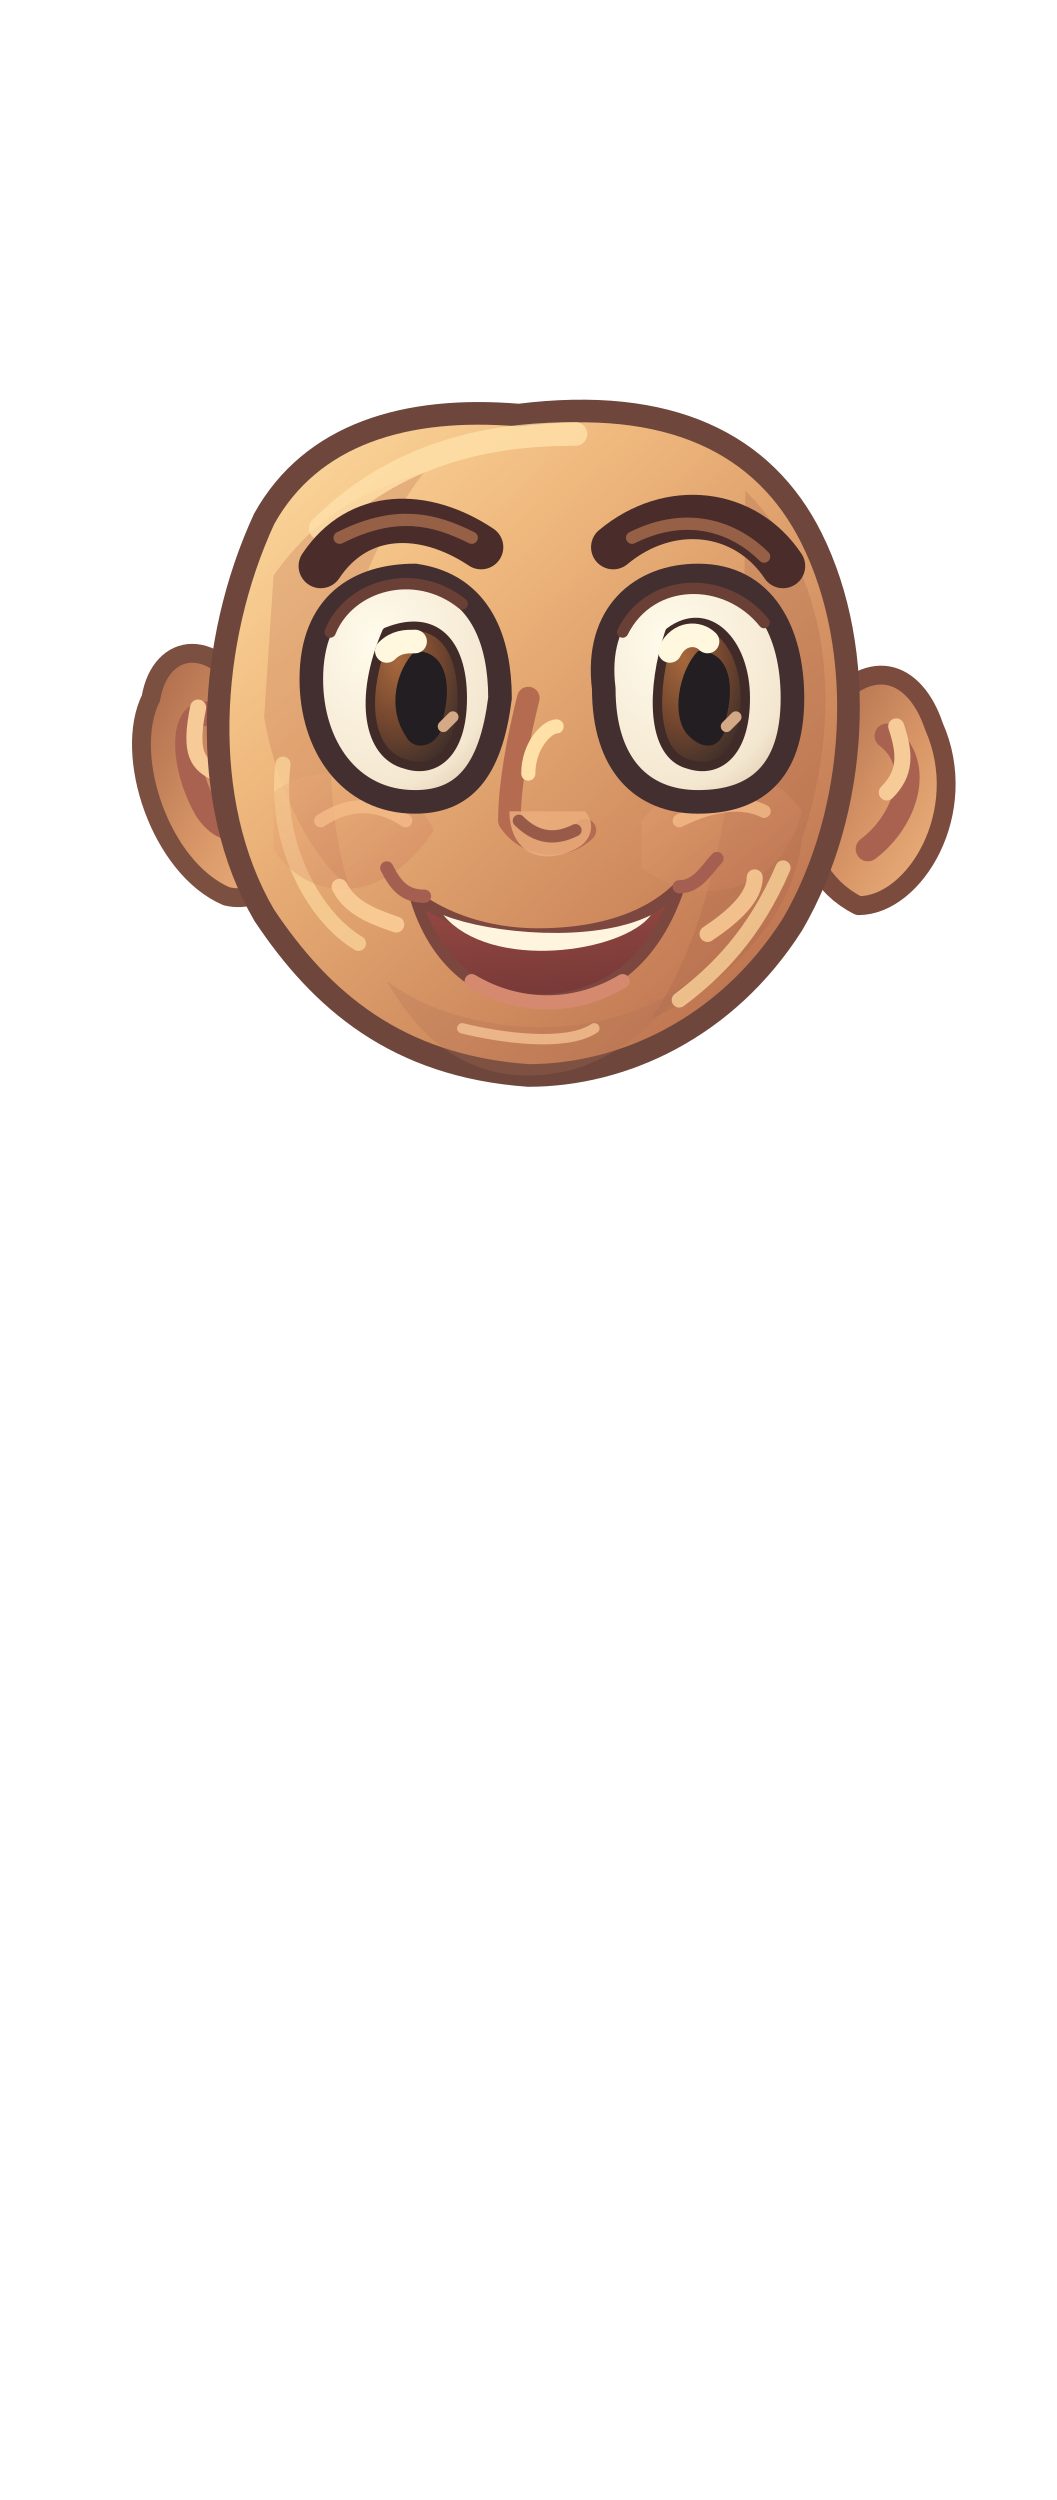
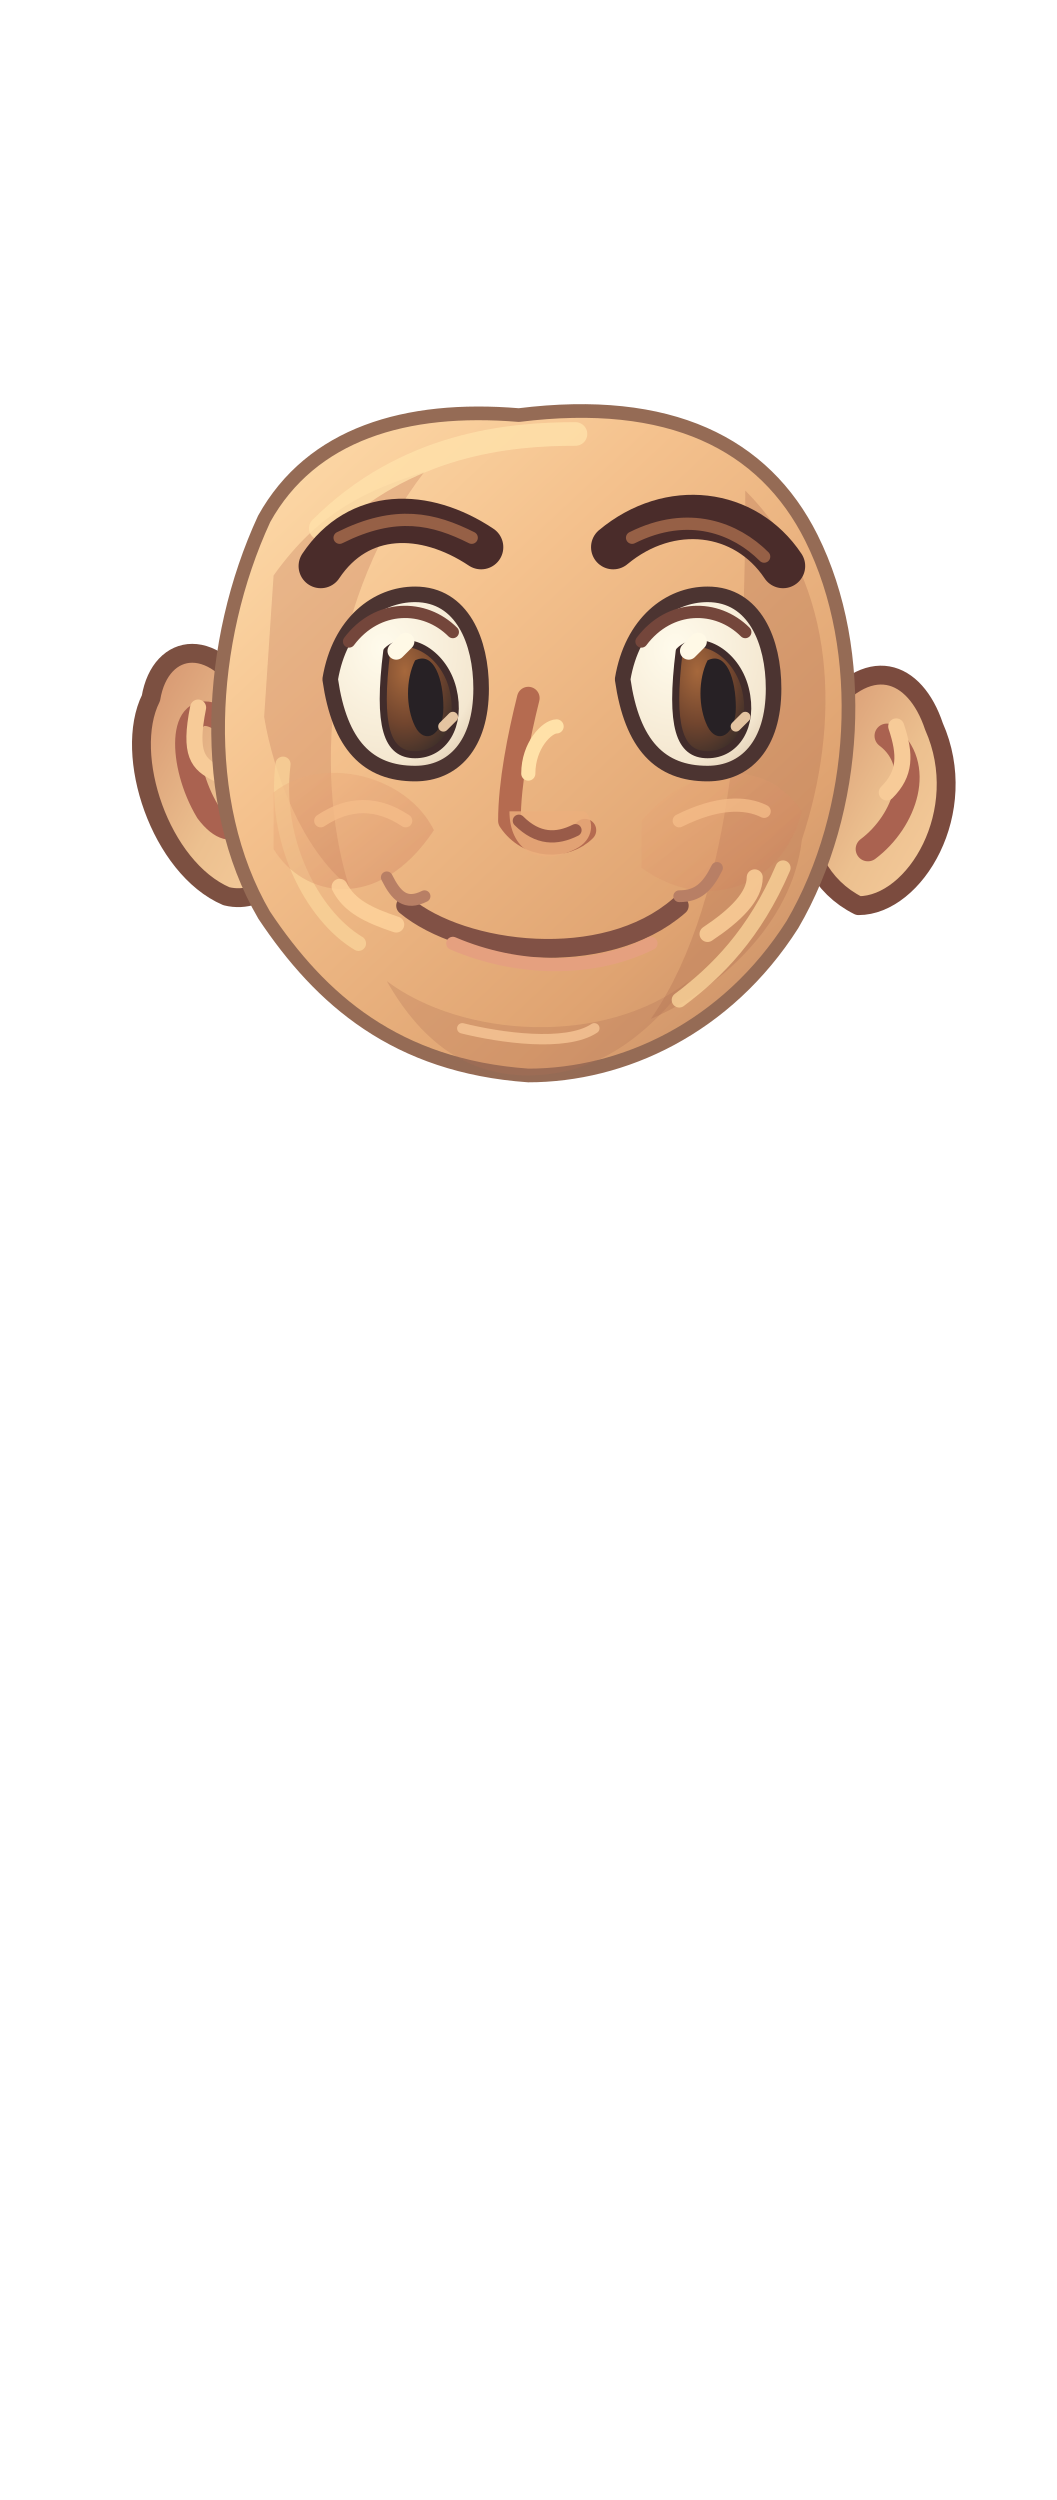
<svg xmlns="http://www.w3.org/2000/svg" width="112" height="265" viewBox="0 0 112 265" role="img" aria-label="Independently editable painted front face of the Concept Royals prototype">
  <defs>
    <linearGradient id="skin" x1="0" y1="0" x2=".89" y2="1">
-       <stop stop-color="#ffe0a4" />
-       <stop offset=".34" stop-color="#efb87d" />
-       <stop offset=".76" stop-color="#cc865b" />
-       <stop offset="1" stop-color="#b56b4d" />
+       <stop stop-color="#ffdfae" />
+       <stop offset=".37" stop-color="#f4c18d" />
+       <stop offset=".79" stop-color="#dfa371" />
+       <stop offset="1" stop-color="#c58d68" />
    </linearGradient>
    <linearGradient id="temple" x1="0" y1="0" x2="1" y2=".9">
-       <stop stop-color="#a86649" />
-       <stop offset=".6" stop-color="#d99768" />
-       <stop offset="1" stop-color="#edb47e" />
+       <stop stop-color="#d3916d" />
+       <stop offset=".6" stop-color="#ecc08f" />
+       <stop offset="1" stop-color="#f6cc9c" />
    </linearGradient>
    <linearGradient id="cheek" x1="0" y1="0" x2="1" y2="1">
      <stop stop-color="#eeae7b" />
      <stop offset="1" stop-color="#c77759" />
    </linearGradient>
    <radialGradient id="eye" cx=".35" cy=".3" r=".85">
      <stop stop-color="#fffbec" />
      <stop offset=".75" stop-color="#f4e7d0" />
      <stop offset="1" stop-color="#dbc5aa" />
    </radialGradient>
    <radialGradient id="iris" cx=".3" cy=".25" r=".88">
      <stop stop-color="#a6683c" />
      <stop offset=".54" stop-color="#71452e" />
      <stop offset="1" stop-color="#342b29" />
    </radialGradient>
    <linearGradient id="lip" x1="0" y1="0" x2=".2" y2="1">
      <stop stop-color="#9a4c43" />
      <stop offset="1" stop-color="#783938" />
    </linearGradient>
  </defs>
  <g id="ears" stroke-linecap="round" stroke-linejoin="round">
    <path d="M27 75C23 67 17 68 16 74C13 80 17 92 24 95C28 96 32 92 31 87Z" fill="url(#temple)" stroke="#7c5041" stroke-width="2" />
    <path d="M87 76C92 69 97 71 99 77C103 86 97 96 91 96C87 94 85 90 85 85Z" fill="url(#temple)" stroke="#7b4b3e" stroke-width="2" />
    <path d="M23 76C19 74 19 81 22 86C25 90 27 86 25 84M94 78C98 81 96 87 92 90" fill="none" stroke="#aa6250" stroke-width="2.6" />
    <path d="M21 75C20 80 21 81 23 82M95 77C96 80 96 82 94 84" fill="none" stroke="#f7cb98" stroke-width="1.7" />
  </g>
  <g id="head-skin" stroke-linejoin="round" stroke-linecap="round">
-     <path d="M28 55C33 46 43 43 55 44C71 42 81 47 86 57C92 69 91 86 84 98C77 109 66 114 56 114C42 113 34 106 28 97C21 85 22 68 28 55Z" fill="url(#skin)" stroke="#6e463c" stroke-width="2.4" />
+     <path d="M28 55C33 46 43 43 55 44C71 42 81 47 86 57C92 69 91 86 84 98C77 109 66 114 56 114C42 113 34 106 28 97C21 85 22 68 28 55Z" fill="url(#skin)" stroke="#956b55" stroke-width="1.45" />
    <path d="M29 61C34 54 39 52 45 50C35 63 33 81 37 94C32 90 29 82 28 76Z" fill="#b96e53" opacity=".28" />
    <path d="M79 52C89 62 89 77 85 89C84 98 76 105 69 108C78 95 79 72 79 52Z" fill="#a86249" opacity=".27" />
    <path d="M41 104C49 110 64 111 73 104C67 112 61 114 56 114C50 114 45 111 41 104Z" fill="#ac6e54" opacity=".27" />
    <path d="M34 56C43 47 54 46 61 46" fill="none" stroke="#ffe2ab" stroke-width="2.5" opacity=".78" />
    <path d="M30 81C29 89 33 97 38 100M83 92C80 99 76 103 72 106" fill="none" stroke="#f9d298" stroke-width="1.6" opacity=".8" />
  </g>
  <g id="cheeks" stroke-linecap="round">
    <path d="M29 84C34 80 43 82 46 88C40 97 32 95 29 90Z" fill="url(#cheek)" opacity=".35" />
    <path d="M68 87C73 81 81 80 85 86C83 94 75 97 68 92Z" fill="url(#cheek)" opacity=".31" />
    <path d="M34 87C37 85 40 85 43 87M72 87C76 85 79 85 81 86" fill="none" stroke="#f6bd8a" stroke-width="1.4" opacity=".75" />
  </g>
  <g id="eyebrows" fill="none" stroke="#4a2c2a" stroke-linecap="round">
    <path d="M34 60C38 54 45 54 51 58" stroke-width="4.7" />
    <path d="M65 58C71 53 79 54 83 60" stroke-width="4.7" />
    <path d="M36 57C42 54 46 55 50 57M67 57C73 54 78 56 81 59" stroke="#966046" stroke-width="1.3" />
  </g>
  <g id="eye-whites" stroke-linecap="round" stroke-linejoin="round">
-     <path d="M33 72C33 64 38 61 44 61C51 62 53 68 53 74C52 82 49 85 44 85C37 85 33 79 33 72Z" fill="url(#eye)" stroke="#432f30" stroke-width="2.5" />
-     <path d="M64 73C63 65 68 61 74 61C81 61 84 67 84 74C84 82 80 85 74 85C68 85 64 81 64 73Z" fill="url(#eye)" stroke="#432f30" stroke-width="2.5" />
-     <path d="M35 67C37 62 44 60 49 64M66 67C69 61 77 61 81 66" fill="none" stroke="#6a4036" stroke-width="1.2" />
+     <path d="M35 72C36 66 40 63 44 63C49 63 51 68 51 73C51 79 48 82 44 82C39 82 36 79 35 72Z" fill="url(#eye)" stroke="#4c3431" stroke-width="1.65" />
+     <path d="M66 72C67 66 71 63 75 63C80 63 82 68 82 73C82 79 79 82 75 82C70 82 67 79 66 72Z" fill="url(#eye)" stroke="#4c3431" stroke-width="1.65" />
+     <path d="M37 68C40 64 45 64 48 67M68 68C71 64 76 64 79 67" fill="none" stroke="#74463b" stroke-width="1.3" />
  </g>
  <g id="irises" stroke-linecap="round" stroke-linejoin="round">
-     <path d="M41 67C46 65 49 68 49 74C49 80 46 82 43 81C39 80 38 74 41 67Z" fill="url(#iris)" stroke="#402b29" stroke-width="1" />
-     <path d="M71 67C75 64 79 68 79 74C79 80 76 82 73 81C69 80 69 73 71 67Z" fill="url(#iris)" stroke="#402b29" stroke-width="1" />
-     <path d="M44 69C47 69 48 72 47 76C47 79 44 80 43 78C41 75 42 71 44 69Z" fill="#221e22" />
-     <path d="M74 69C77 69 78 72 77 76C77 79 75 80 73 78C71 76 72 71 74 69Z" fill="#221e22" />
-     <path d="M41 69C42 68 43 68 44 68M71 69C72 67 74 67 75 68" fill="none" stroke="#fff8df" stroke-width="2.5" />
-     <path d="M47 77L48 76M77 77L78 76" stroke="#d3aa85" stroke-width="1.2" />
+     <path d="M41 69C43 67 47 69 48 73C49 77 47 80 44 80C41 80 40 77 41 69Z" fill="url(#iris)" stroke="#412c2b" stroke-width=".75" />
+     <path d="M72 69C74 67 78 69 79 73C80 77 78 80 75 80C72 80 71 77 72 69Z" fill="url(#iris)" stroke="#412c2b" stroke-width=".75" />
+     <path d="M44 70C46 69 47 72 47 75C47 78 45 79 44 77C43 75 43 72 44 70Z" fill="#272125" />
+     <path d="M75 70C77 69 78 72 78 75C78 78 76 79 75 77C74 75 74 72 75 70Z" fill="#272125" />
+     <path d="M42 69L43 68M73 69L74 68" stroke="#fff9e6" stroke-width="1.85" />
+     <path d="M47 77L48 76M78 77L79 76" stroke="#e4c4a1" stroke-width="1.1" />
  </g>
  <g id="nose" stroke-linejoin="round" stroke-linecap="round">
    <path d="M56 74C55 78 54 83 54 87C56 90 60 90 62 88" fill="none" stroke="#b56b50" stroke-width="2.4" />
    <path d="M54 86C54 90 57 92 61 90C63 89 63 87 62 86" fill="#ecae7c" opacity=".82" />
    <path d="M55 87C57 89 59 89 61 88" fill="none" stroke="#995b49" stroke-width="1.3" />
    <path d="M56 82C56 79 58 77 59 77" fill="none" stroke="#ffe1a8" stroke-width="1.5" />
  </g>
  <g id="mouth" stroke-linecap="round" stroke-linejoin="round">
-     <path d="M44 95C48 98 53 99 57 99C62 99 68 98 72 94C69 103 63 106 57 106C51 106 46 102 44 95Z" fill="url(#lip)" stroke="#7c473e" stroke-width="1.2" />
-     <path d="M47 97C52 99 63 100 69 97C66 101 52 103 47 97Z" fill="#fff5df" />
-     <path d="M50 104C55 107 61 107 66 104" fill="none" stroke="#d58a70" stroke-width="1.5" />
-     <path d="M45 95C43 95 42 94 41 92M72 94C74 94 75 92 76 91" fill="none" stroke="#a45f50" stroke-width="1.4" />
+     <path d="M43 96C49 101 64 103 72 96" fill="none" stroke="#815145" stroke-width="2" />
+     <path d="M48 100C55 103 63 103 69 100" fill="none" stroke="#e5a07f" stroke-width="1.4" />
+     <path d="M45 95C43 96 42 95 41 93M72 95C74 95 75 94 76 92" fill="none" stroke="#b87f65" stroke-width="1.25" />
  </g>
  <g id="subtle-finish" fill="none" stroke-linecap="round">
    <path d="M36 94C37 96 39 97 42 98M75 99C78 97 80 95 80 93" stroke="#ffd59d" stroke-width="1.7" opacity=".78" />
    <path d="M49 109C53 110 60 111 63 109" stroke="#ffd19f" stroke-width="1.1" opacity=".65" />
  </g>
</svg>
